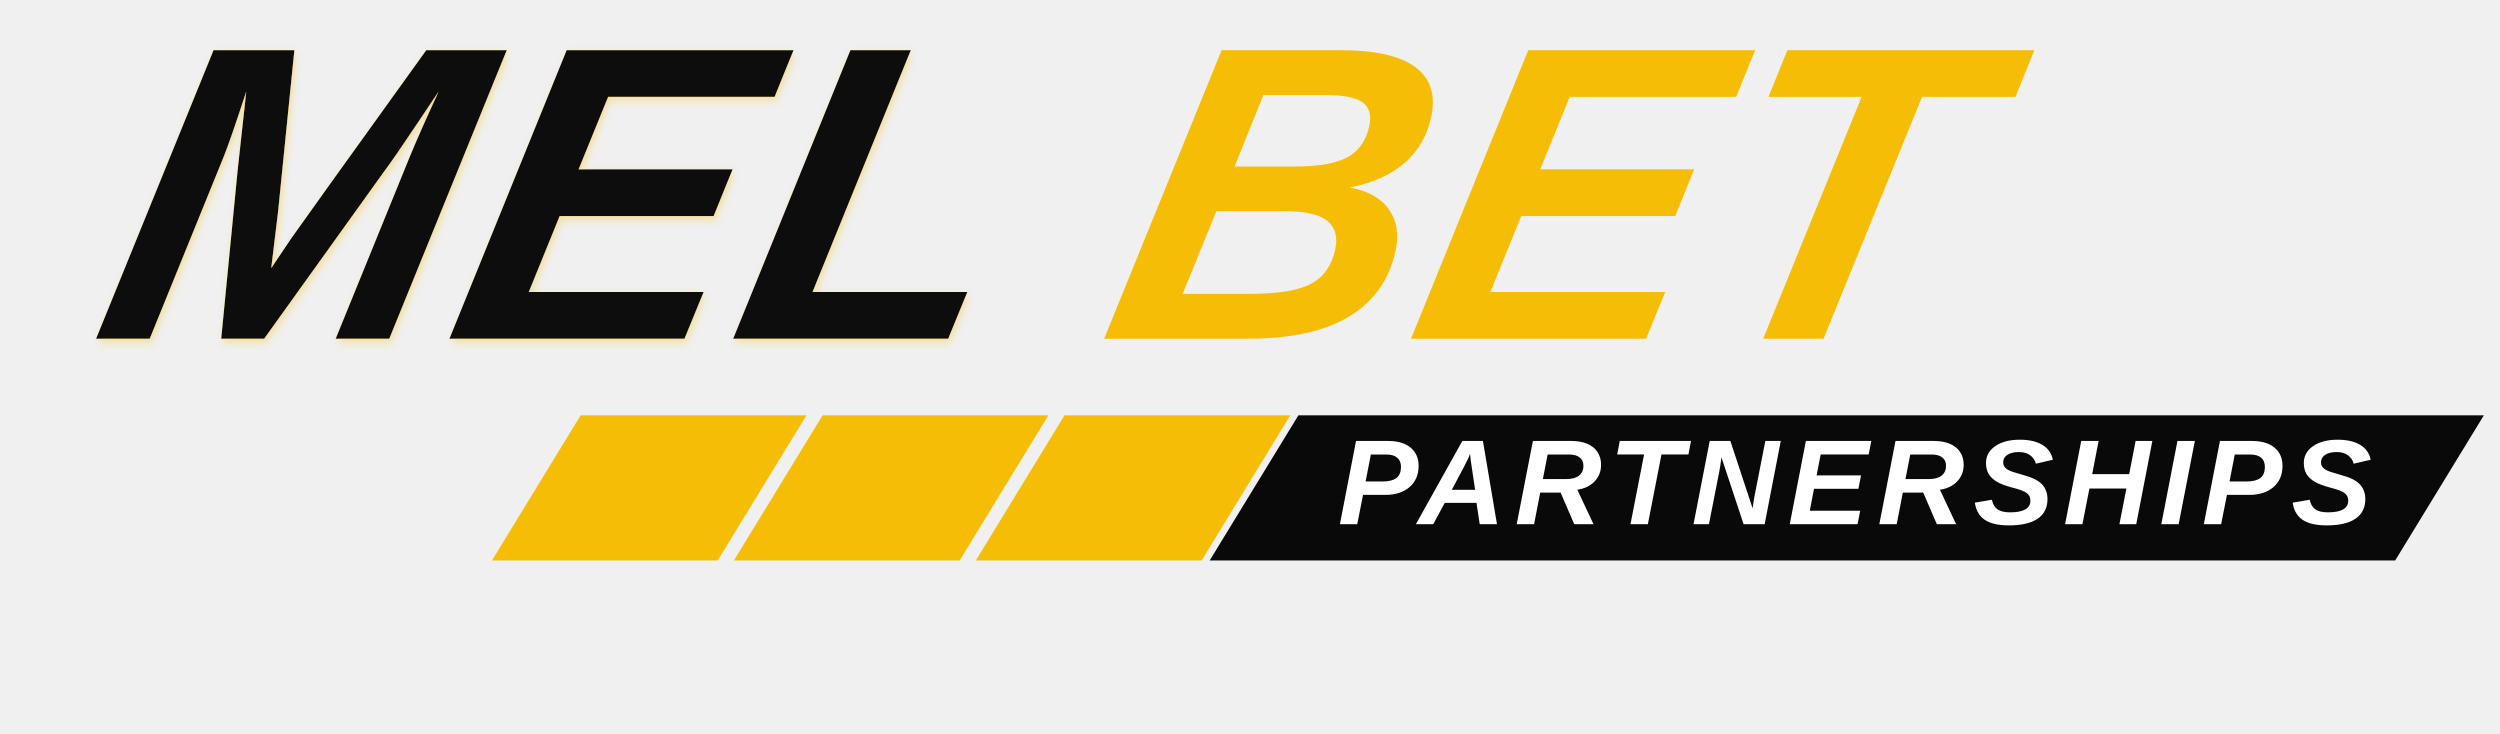
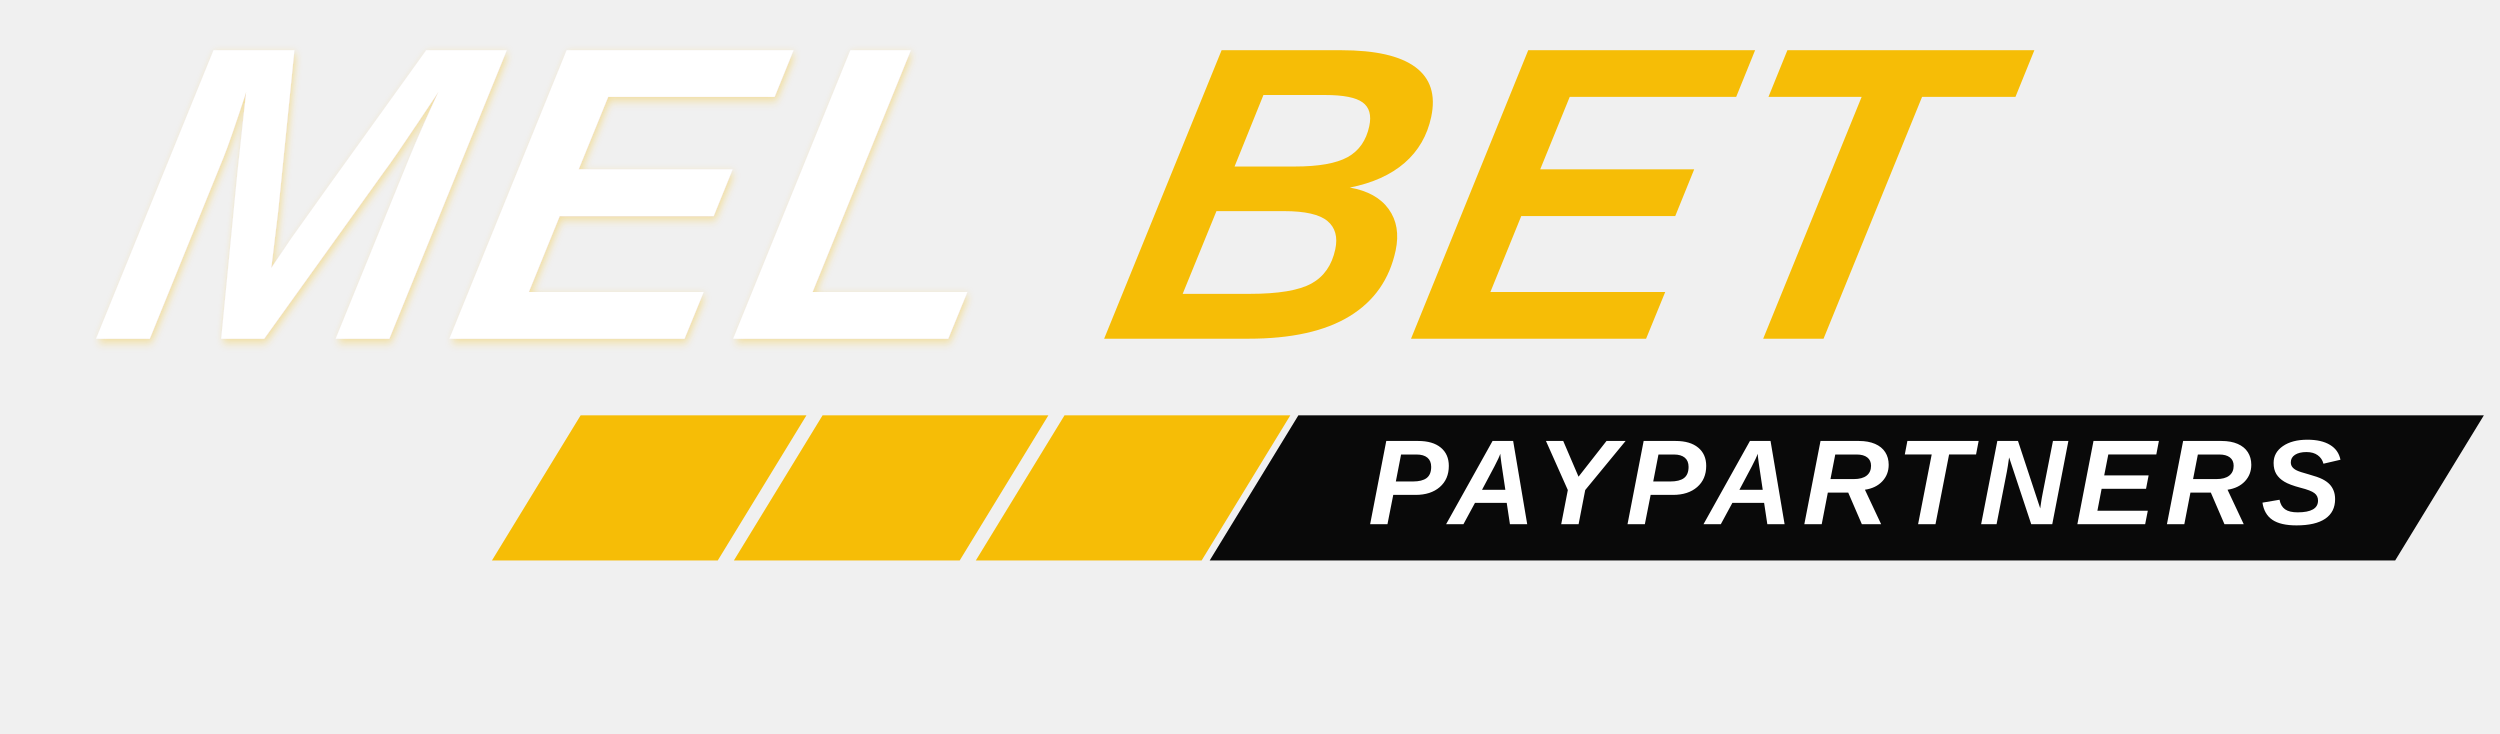
<svg xmlns="http://www.w3.org/2000/svg" width="620" height="182" viewBox="0 0 620 182" role="img" aria-label="MelBet Partnerships">
  <rect width="620" height="182" fill="none" />
  <defs>
    <filter id="mel-shadow" x="-20%" y="-20%" width="140%" height="140%">
      <feDropShadow dx="0.6" dy="0.9" stdDeviation="1.2" flood-color="#f6bd06" flood-opacity="0.35" />
    </filter>
  </defs>
  <g transform="translate(22,84) skewX(-12)">
-     <text x="0" y="0" fill="#080808" filter="url(#mel-shadow)" font-family="Arial Black, Arial, sans-serif" font-size="104" font-style="italic" font-weight="900" letter-spacing="1">MEL</text>
+     <text x="0" y="0" fill="#ffffff" filter="url(#mel-shadow)" font-family="Arial Black, Arial, sans-serif" font-size="104" font-style="italic" font-weight="900" letter-spacing="1">MEL</text>
    <text x="250" y="0" fill="#f6bd06" font-family="Arial Black, Arial, sans-serif" font-size="104" font-style="italic" font-weight="900" letter-spacing="1">BET</text>
  </g>
  <g transform="translate(122,103)">
    <polygon points="0,36 22,0 78,0 56,36" fill="#f6bd06" />
    <polygon points="60,36 82,0 138,0 116,36" fill="#f6bd06" />
    <polygon points="120,36 142,0 198,0 176,36" fill="#f6bd06" />
  </g>
  <g transform="translate(300,103)">
    <polygon points="0,36 22,0 316,0 294,36" fill="#090909" />
-     <text x="160" y="27" fill="#ffffff" text-anchor="middle" font-family="Arial Black, Arial, sans-serif" font-size="30" font-style="italic" font-weight="900" letter-spacing="2.2">PARTNERSHIPS</text>
+     <text x="160" y="27" fill="#ffffff" text-anchor="middle" font-family="Arial Black, Arial, sans-serif" font-size="30" font-style="italic" font-weight="900" letter-spacing="2.2">PAYPARTNERS</text>
  </g>
</svg>
